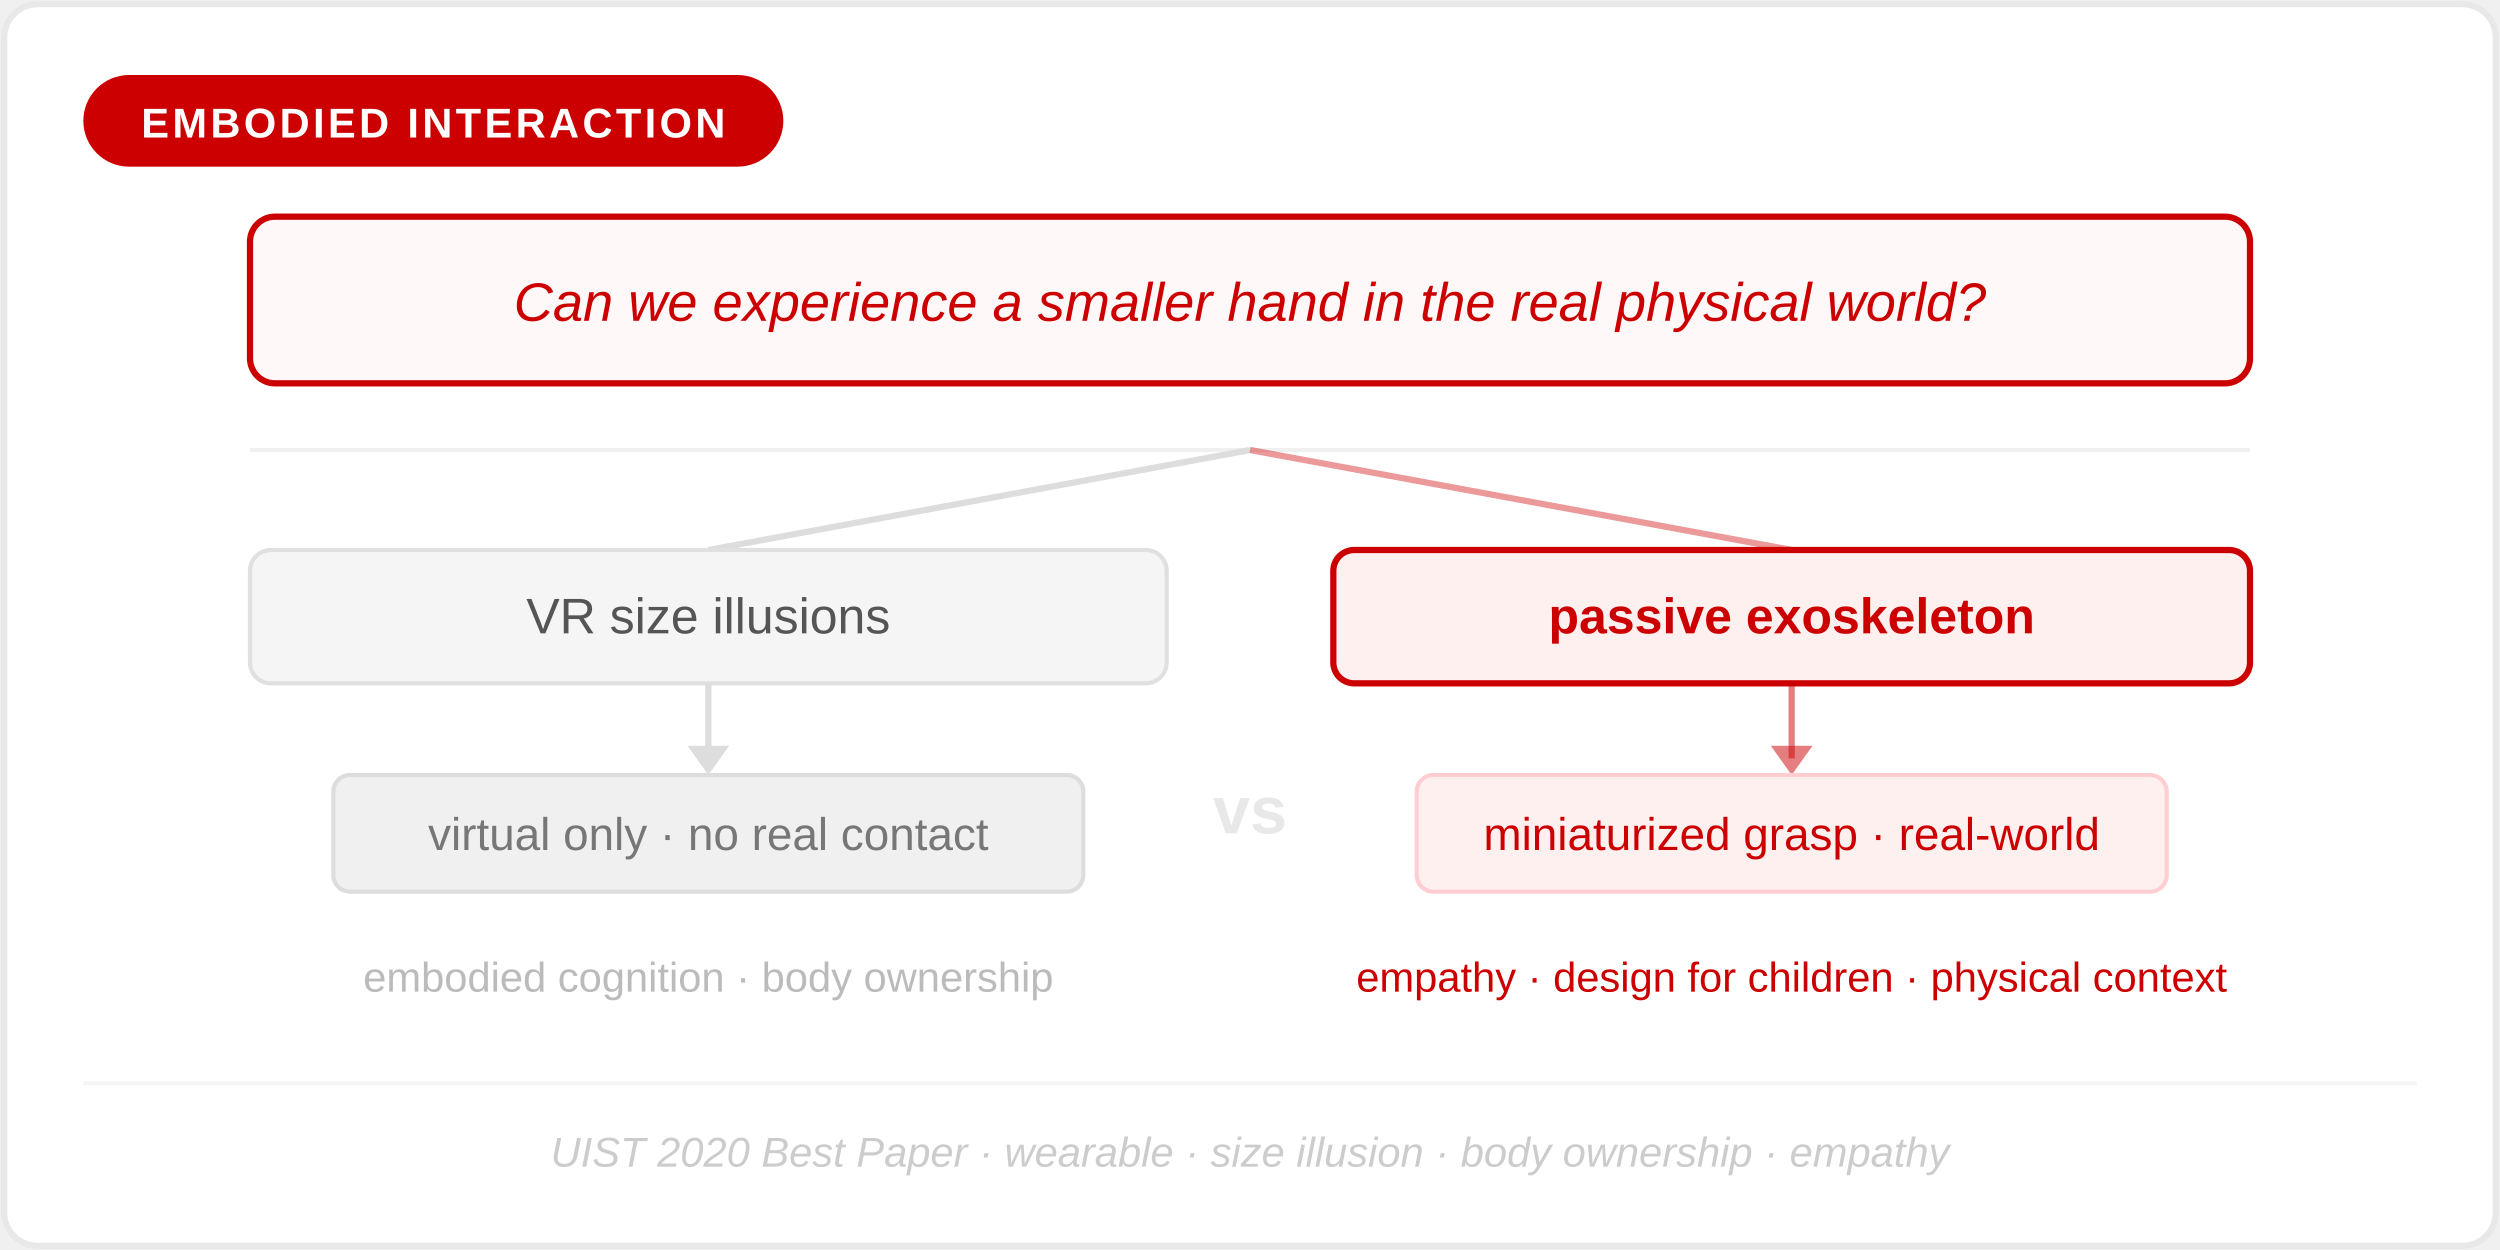
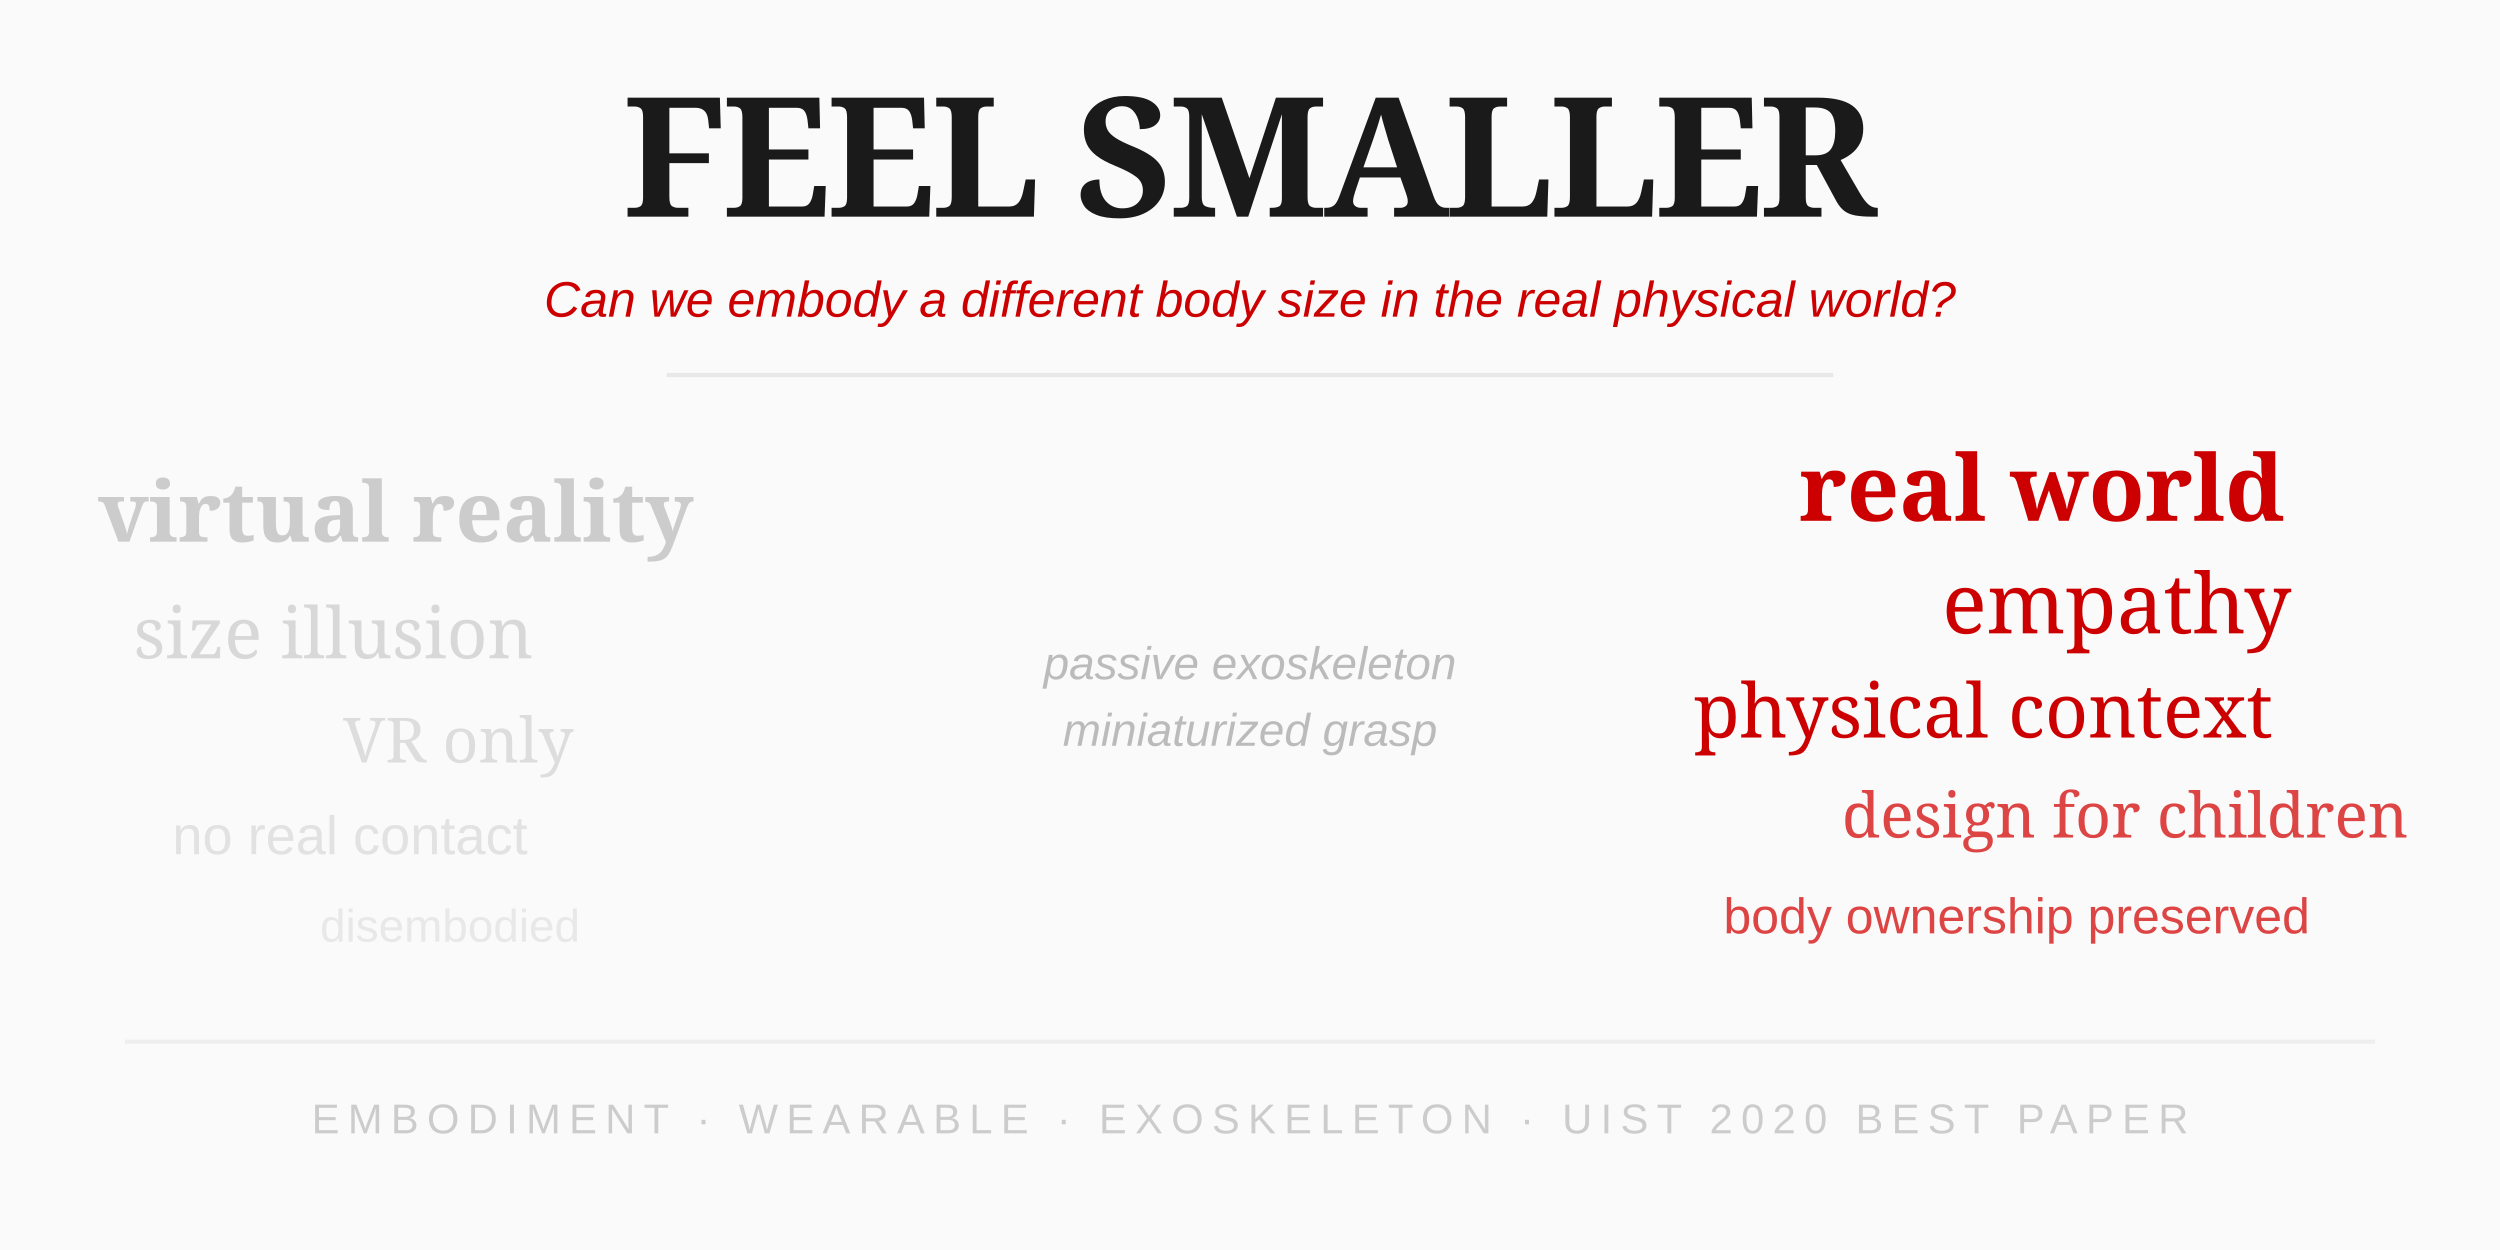
- <svg xmlns="http://www.w3.org/2000/svg" viewBox="0 0 600 300" font-family="Arial, sans-serif">
-   <rect x="1" y="1" width="598" height="298" rx="8" fill="#fff" stroke="#e8e8e8" stroke-width="1.5" />
-   <rect x="20" y="18" width="168" height="22" rx="11" fill="#cc0000" />
-   <text x="104" y="33" text-anchor="middle" font-size="10" fill="#fff" font-weight="bold" letter-spacing="0.8">EMBODIED INTERACTION</text>
-   <rect x="60" y="52" width="480" height="40" rx="6" fill="#fff8f8" stroke="#cc0000" stroke-width="1.5" />
-   <text x="300" y="77" text-anchor="middle" font-size="13" fill="#cc0000" font-style="italic">Can we experience a smaller hand in the real physical world?</text>
-   <line x1="60" y1="108" x2="540" y2="108" stroke="#f0f0f0" stroke-width="1" />
-   <line x1="300" y1="108" x2="170" y2="132" stroke="#ddd" stroke-width="1.5" />
-   <rect x="60" y="132" width="220" height="32" rx="5" fill="#f5f5f5" stroke="#e0e0e0" stroke-width="1" />
-   <text x="170" y="152" text-anchor="middle" font-size="12" fill="#555">VR size illusions</text>
-   <line x1="170" y1="164" x2="170" y2="182" stroke="#ddd" stroke-width="1.5" />
-   <polygon points="165,179 175,179 170,186" fill="#ddd" />
-   <rect x="80" y="186" width="180" height="28" rx="4" fill="#f0f0f0" stroke="#ddd" stroke-width="1" />
-   <text x="170" y="204" text-anchor="middle" font-size="11" fill="#777">virtual only · no real contact</text>
-   <text x="170" y="238" text-anchor="middle" font-size="10" fill="#bbb">embodied cognition  ·  body ownership</text>
-   <text x="300" y="200" text-anchor="middle" font-size="16" fill="#e8e8e8" font-weight="bold">vs</text>
-   <line x1="300" y1="108" x2="430" y2="132" stroke="#cc0000" stroke-width="1.5" opacity="0.4" />
-   <rect x="320" y="132" width="220" height="32" rx="5" fill="#fff0f0" stroke="#cc0000" stroke-width="1.5" />
-   <text x="430" y="152" text-anchor="middle" font-size="12" fill="#cc0000" font-weight="bold">passive exoskeleton</text>
-   <line x1="430" y1="164" x2="430" y2="182" stroke="#cc0000" stroke-width="1.5" opacity="0.5" />
-   <polygon points="425,179 435,179 430,186" fill="#cc0000" opacity="0.5" />
-   <rect x="340" y="186" width="180" height="28" rx="4" fill="#fff0f0" stroke="#ffcdd2" stroke-width="1" />
-   <text x="430" y="204" text-anchor="middle" font-size="11" fill="#cc0000">miniaturized grasp · real-world</text>
-   <text x="430" y="238" text-anchor="middle" font-size="10" fill="#cc0000">empathy · design for children · physical context</text>
-   <line x1="20" y1="260" x2="580" y2="260" stroke="#f5f5f5" stroke-width="1" />
-   <text x="300" y="280" text-anchor="middle" font-size="10" fill="#ccc" font-style="italic">UIST 2020 Best Paper  ·  wearable  ·  size illusion  ·  body ownership  ·  empathy</text>
+ <svg xmlns="http://www.w3.org/2000/svg" viewBox="0 0 600 300">
+   <rect width="600" height="300" fill="#fafafa" />
+   <text x="300" y="52" text-anchor="middle" font-family="Georgia, serif" font-size="40" fill="#1a1a1a" font-weight="bold" letter-spacing="-1">FEEL SMALLER</text>
+   <text x="300" y="76" text-anchor="middle" font-family="Arial, sans-serif" font-size="12" fill="#cc0000" font-style="italic">Can we embody a different body size in the real physical world?</text>
+   <line x1="160" y1="90" x2="440" y2="90" stroke="#e8e8e8" stroke-width="1" />
+   <text x="95" y="130" text-anchor="middle" font-family="Georgia, serif" font-size="20" fill="#cccccc" font-weight="bold">virtual reality</text>
+   <text x="80" y="158" text-anchor="middle" font-family="Georgia, serif" font-size="17" fill="#d8d8d8">size illusion</text>
+   <text x="110" y="183" text-anchor="middle" font-family="Georgia, serif" font-size="15" fill="#ddd">VR only</text>
+   <text x="84" y="205" text-anchor="middle" font-family="Arial, sans-serif" font-size="13" fill="#e2e2e2">no real contact</text>
+   <text x="108" y="226" text-anchor="middle" font-family="Arial, sans-serif" font-size="11" fill="#e8e8e8">disembodied</text>
+   <text x="300" y="163" text-anchor="middle" font-family="Arial, sans-serif" font-size="11" fill="#bbbbbb" font-style="italic">passive exoskeleton</text>
+   <text x="300" y="179" text-anchor="middle" font-family="Arial, sans-serif" font-size="11" fill="#bbbbbb" font-style="italic">miniaturized grasp</text>
+   <text x="490" y="125" text-anchor="middle" font-family="Georgia, serif" font-size="22" fill="#cc0000" font-weight="bold">real world</text>
+   <text x="508" y="152" text-anchor="middle" font-family="Georgia, serif" font-size="20" fill="#cc0000">empathy</text>
+   <text x="476" y="177" text-anchor="middle" font-family="Georgia, serif" font-size="18" fill="#cc0000">physical context</text>
+   <text x="510" y="201" text-anchor="middle" font-family="Georgia, serif" font-size="15" fill="#dd4444">design for children</text>
+   <text x="484" y="224" text-anchor="middle" font-family="Arial, sans-serif" font-size="12" fill="#dd4444">body ownership preserved</text>
+   <line x1="30" y1="250" x2="570" y2="250" stroke="#eeeeee" stroke-width="1" />
+   <text x="300" y="272" text-anchor="middle" font-family="Arial, sans-serif" font-size="10" fill="#cccccc" letter-spacing="2">EMBODIMENT  ·  WEARABLE  ·  EXOSKELETON  ·  UIST 2020 BEST PAPER</text>
</svg>
